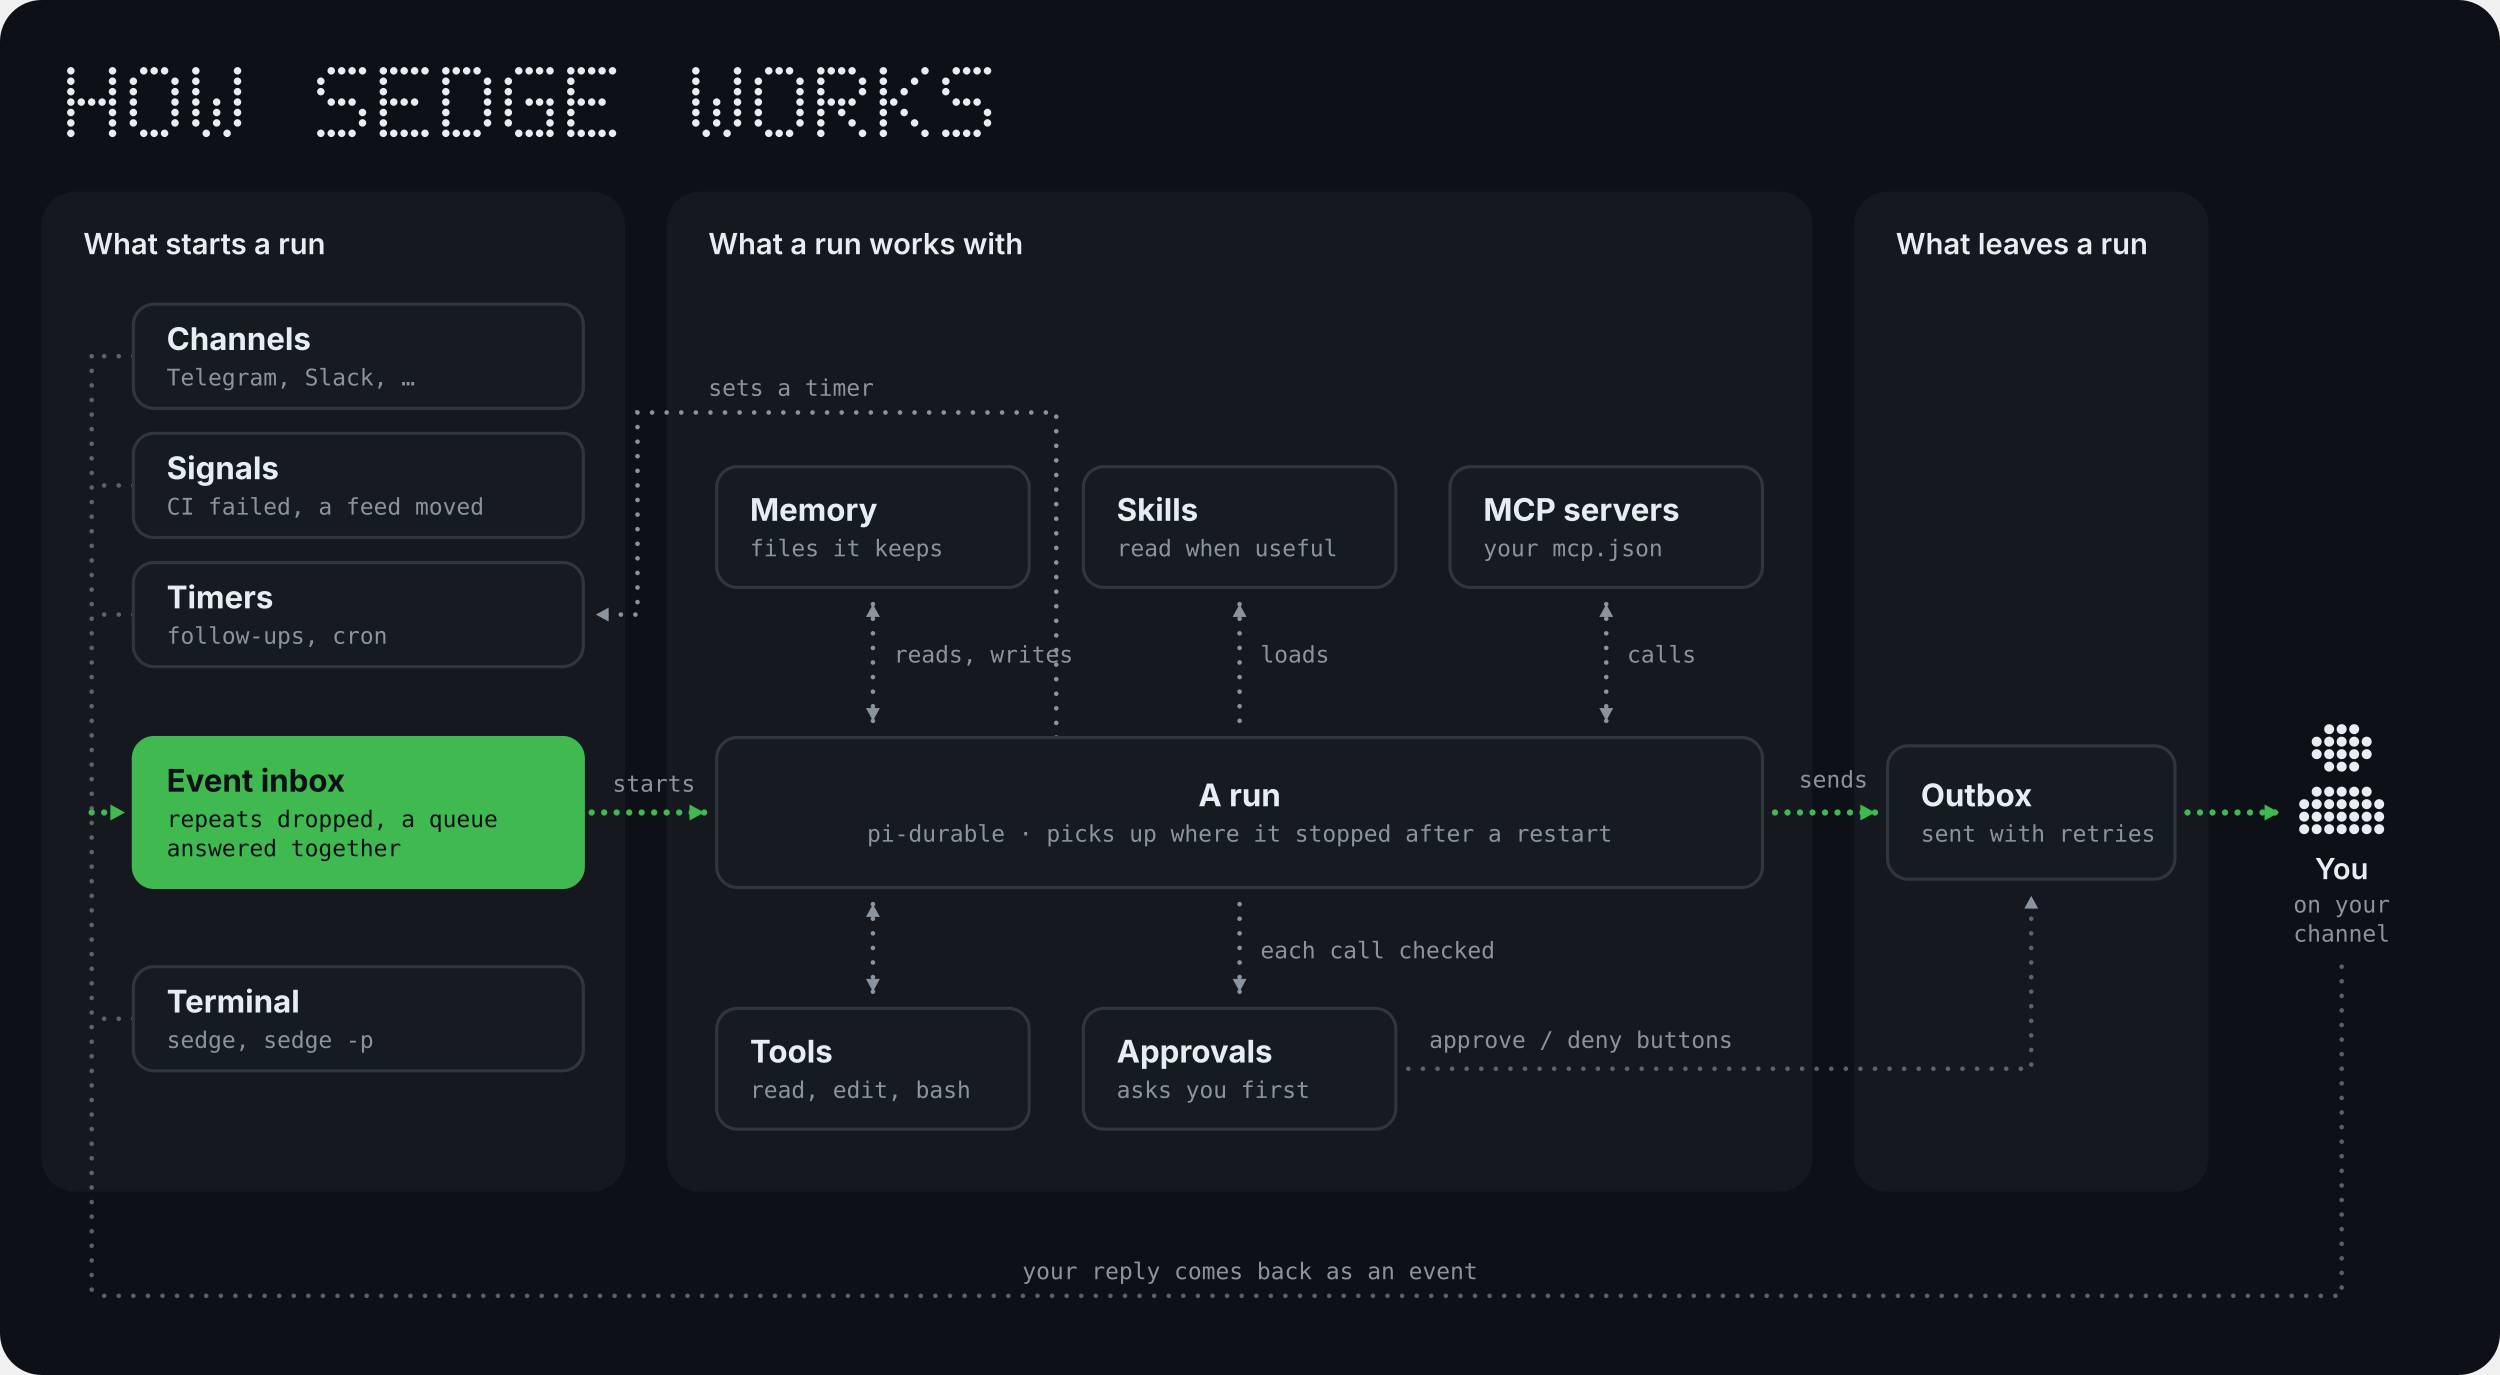
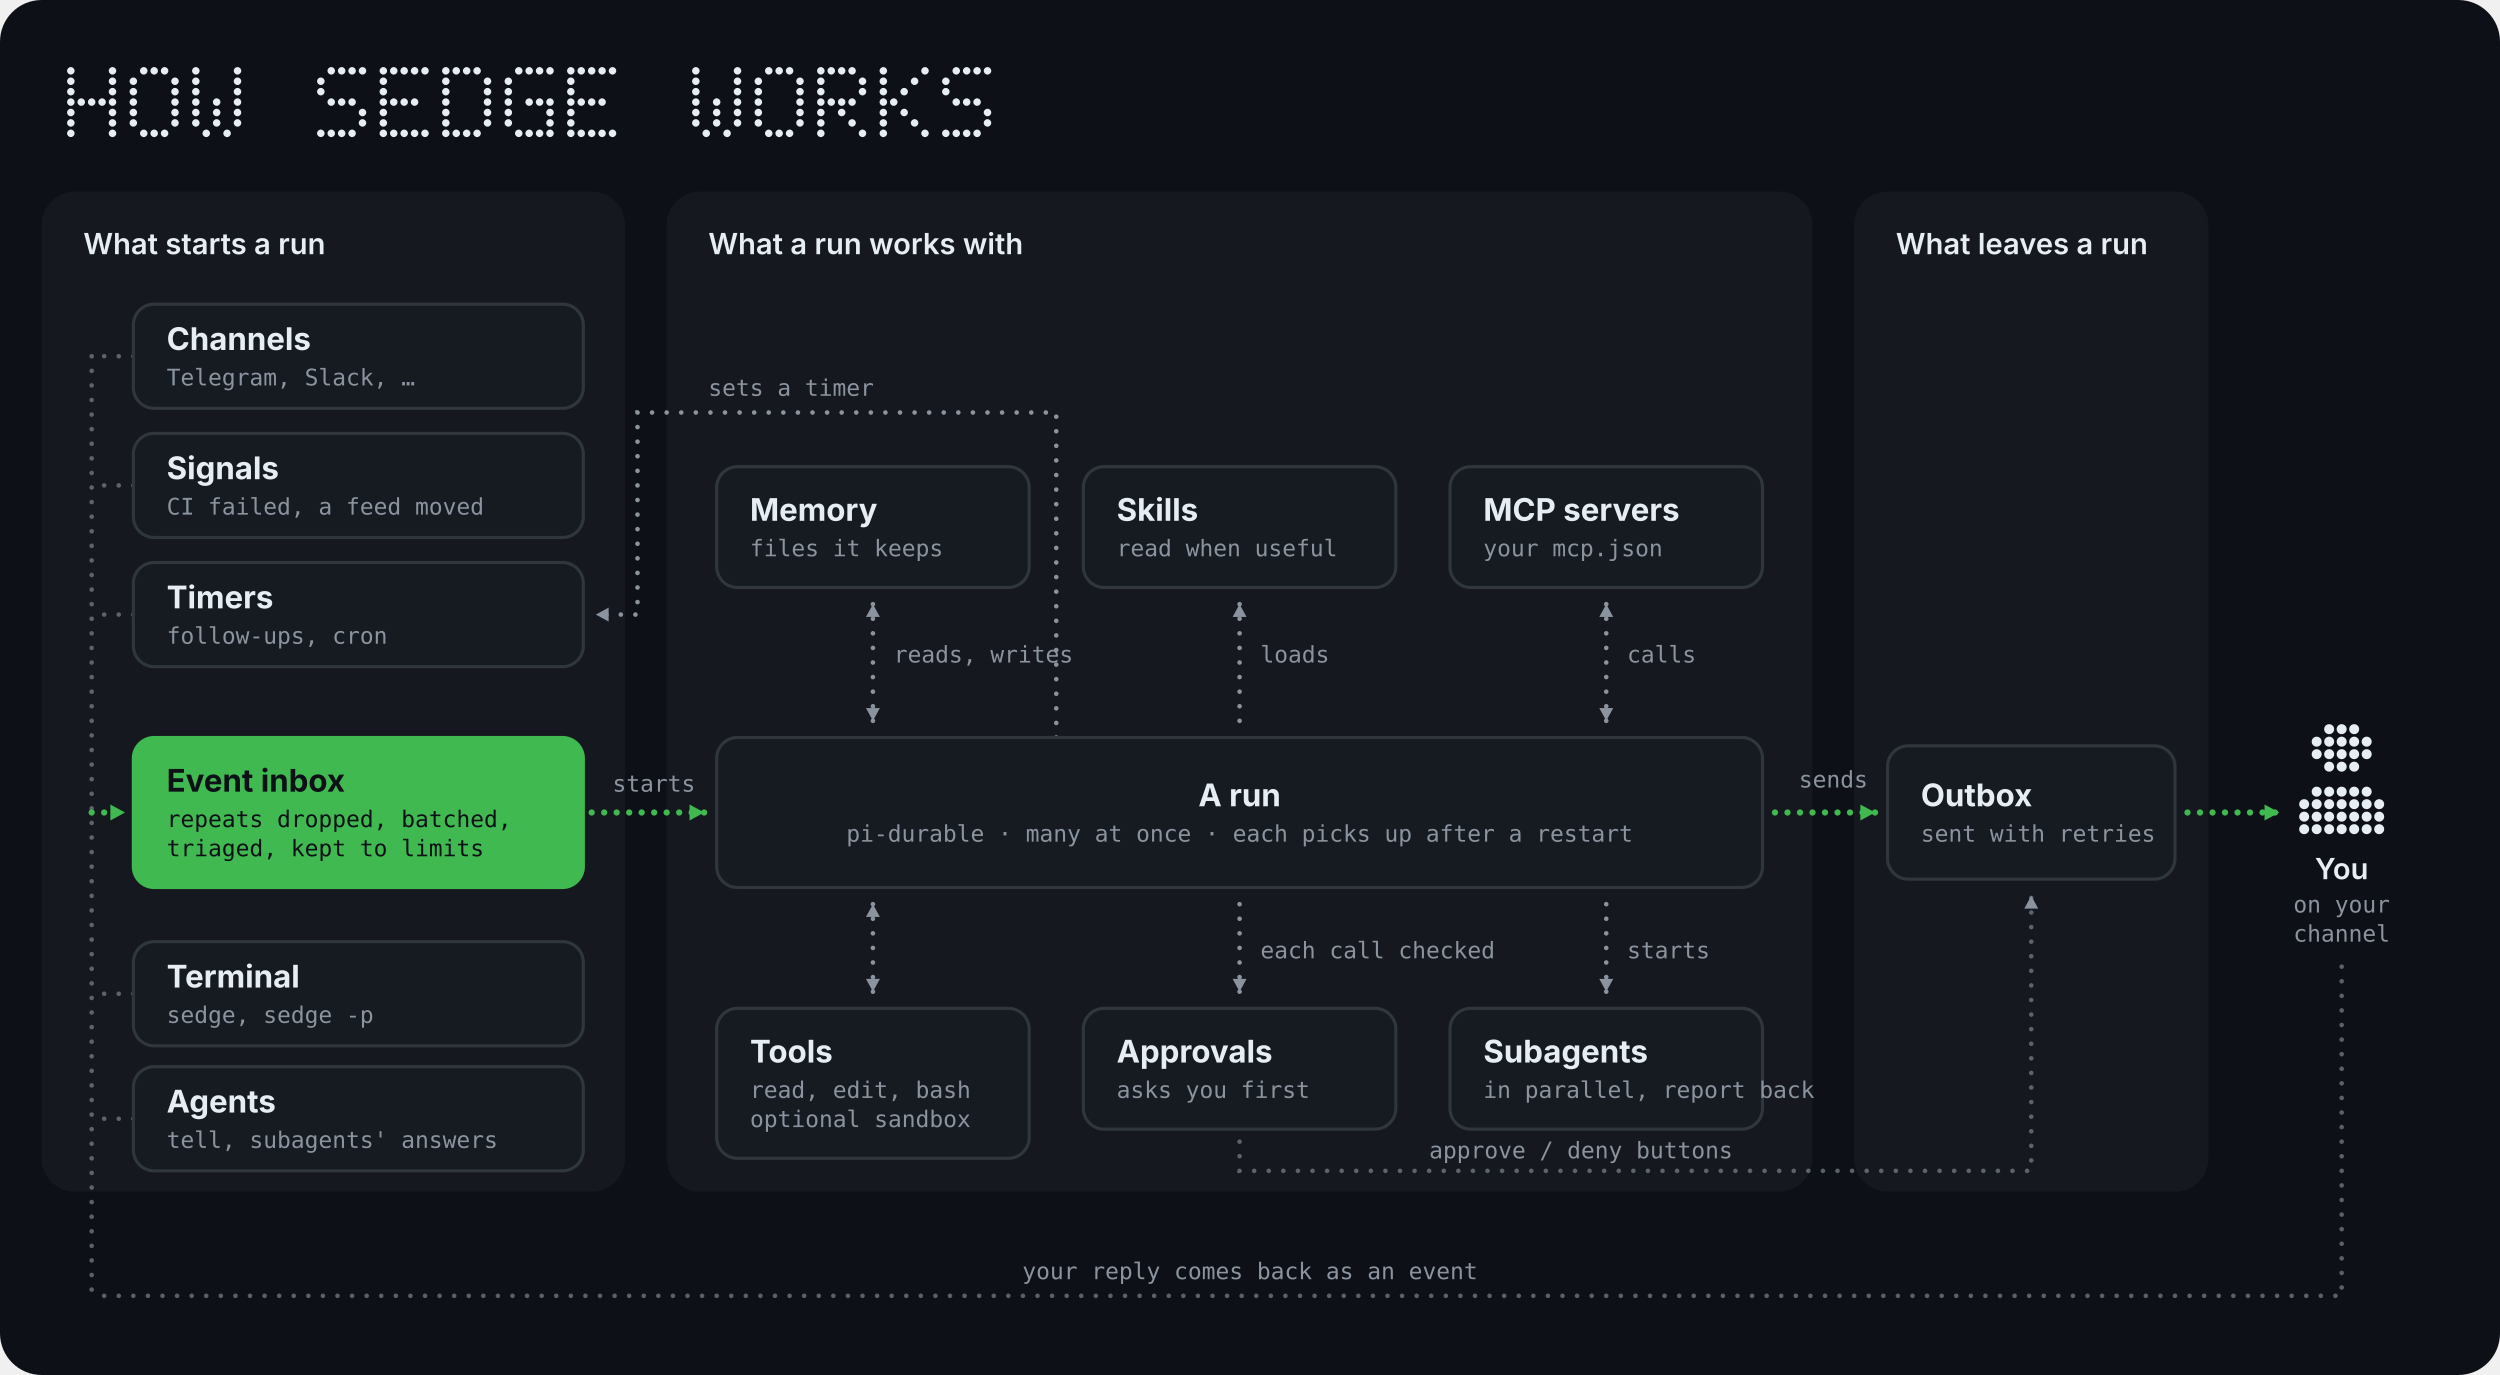
<svg xmlns="http://www.w3.org/2000/svg" viewBox="0 0 1200 660" width="1200" height="660" role="img" aria-labelledby="title desc">
  <style>
    text { font-family: Geist, Inter, -apple-system, BlinkMacSystemFont, "Segoe UI", Helvetica, Arial, sans-serif; }
    .head { font-size: 14px; font-weight: 600; }
    .title { font-size: 15px; font-weight: 700; }
    .sub, .tag { font-family: "Geist Mono", ui-monospace, SFMono-Regular, Menlo, Consolas, monospace; font-size: 11px; }
    .tag { font-size: 9px; font-weight: 700; letter-spacing: 0.5px; }
            @media (prefers-reduced-motion: reduce) {     </style>
  <rect width="1200" height="660" rx="20" fill="#0d1117" />
  <g fill="#e6edf3">
    <circle cx="34" cy="34" r="1.8" />
    <circle cx="54" cy="34" r="1.8" />
    <circle cx="34" cy="39" r="1.8" />
    <circle cx="54" cy="39" r="1.8" />
    <circle cx="34" cy="44" r="1.8" />
    <circle cx="54" cy="44" r="1.8" />
    <circle cx="34" cy="49" r="1.8" />
    <circle cx="39" cy="49" r="1.8" />
    <circle cx="44" cy="49" r="1.8" />
    <circle cx="49" cy="49" r="1.8" />
    <circle cx="54" cy="49" r="1.8" />
    <circle cx="34" cy="54" r="1.8" />
    <circle cx="54" cy="54" r="1.8" />
    <circle cx="34" cy="59" r="1.8" />
    <circle cx="54" cy="59" r="1.8" />
    <circle cx="34" cy="64" r="1.8" />
    <circle cx="54" cy="64" r="1.8" />
    <circle cx="69" cy="34" r="1.8" />
    <circle cx="74" cy="34" r="1.8" />
    <circle cx="79" cy="34" r="1.8" />
    <circle cx="64" cy="39" r="1.8" />
    <circle cx="84" cy="39" r="1.8" />
    <circle cx="64" cy="44" r="1.8" />
    <circle cx="84" cy="44" r="1.8" />
    <circle cx="64" cy="49" r="1.8" />
    <circle cx="84" cy="49" r="1.8" />
    <circle cx="64" cy="54" r="1.8" />
    <circle cx="84" cy="54" r="1.8" />
    <circle cx="64" cy="59" r="1.8" />
    <circle cx="84" cy="59" r="1.8" />
    <circle cx="69" cy="64" r="1.8" />
    <circle cx="74" cy="64" r="1.8" />
    <circle cx="79" cy="64" r="1.8" />
    <circle cx="94" cy="34" r="1.8" />
    <circle cx="114" cy="34" r="1.8" />
    <circle cx="94" cy="39" r="1.8" />
    <circle cx="114" cy="39" r="1.8" />
    <circle cx="94" cy="44" r="1.8" />
    <circle cx="114" cy="44" r="1.8" />
    <circle cx="94" cy="49" r="1.8" />
    <circle cx="104" cy="49" r="1.8" />
    <circle cx="114" cy="49" r="1.8" />
    <circle cx="94" cy="54" r="1.8" />
    <circle cx="104" cy="54" r="1.8" />
    <circle cx="114" cy="54" r="1.8" />
    <circle cx="94" cy="59" r="1.8" />
    <circle cx="104" cy="59" r="1.8" />
    <circle cx="114" cy="59" r="1.8" />
    <circle cx="99" cy="64" r="1.8" />
    <circle cx="109" cy="64" r="1.8" />
    <circle cx="159" cy="34" r="1.8" />
    <circle cx="164" cy="34" r="1.8" />
    <circle cx="169" cy="34" r="1.8" />
    <circle cx="174" cy="34" r="1.8" />
    <circle cx="154" cy="39" r="1.8" />
    <circle cx="154" cy="44" r="1.8" />
    <circle cx="159" cy="49" r="1.8" />
    <circle cx="164" cy="49" r="1.8" />
    <circle cx="169" cy="49" r="1.8" />
    <circle cx="174" cy="54" r="1.8" />
    <circle cx="174" cy="59" r="1.8" />
    <circle cx="154" cy="64" r="1.8" />
    <circle cx="159" cy="64" r="1.8" />
    <circle cx="164" cy="64" r="1.8" />
    <circle cx="169" cy="64" r="1.8" />
    <circle cx="184" cy="34" r="1.8" />
    <circle cx="189" cy="34" r="1.8" />
    <circle cx="194" cy="34" r="1.8" />
    <circle cx="199" cy="34" r="1.8" />
    <circle cx="204" cy="34" r="1.8" />
    <circle cx="184" cy="39" r="1.8" />
    <circle cx="184" cy="44" r="1.8" />
    <circle cx="184" cy="49" r="1.8" />
    <circle cx="189" cy="49" r="1.8" />
    <circle cx="194" cy="49" r="1.8" />
    <circle cx="199" cy="49" r="1.8" />
    <circle cx="184" cy="54" r="1.8" />
    <circle cx="184" cy="59" r="1.8" />
    <circle cx="184" cy="64" r="1.8" />
    <circle cx="189" cy="64" r="1.8" />
    <circle cx="194" cy="64" r="1.8" />
    <circle cx="199" cy="64" r="1.8" />
    <circle cx="204" cy="64" r="1.8" />
    <circle cx="214" cy="34" r="1.8" />
    <circle cx="219" cy="34" r="1.8" />
    <circle cx="224" cy="34" r="1.8" />
    <circle cx="229" cy="34" r="1.8" />
    <circle cx="214" cy="39" r="1.8" />
    <circle cx="234" cy="39" r="1.8" />
    <circle cx="214" cy="44" r="1.8" />
    <circle cx="234" cy="44" r="1.8" />
    <circle cx="214" cy="49" r="1.8" />
    <circle cx="234" cy="49" r="1.8" />
    <circle cx="214" cy="54" r="1.8" />
    <circle cx="234" cy="54" r="1.8" />
    <circle cx="214" cy="59" r="1.8" />
    <circle cx="234" cy="59" r="1.8" />
    <circle cx="214" cy="64" r="1.8" />
    <circle cx="219" cy="64" r="1.8" />
    <circle cx="224" cy="64" r="1.8" />
    <circle cx="229" cy="64" r="1.8" />
    <circle cx="249" cy="34" r="1.8" />
    <circle cx="254" cy="34" r="1.8" />
    <circle cx="259" cy="34" r="1.8" />
    <circle cx="264" cy="34" r="1.8" />
    <circle cx="244" cy="39" r="1.8" />
    <circle cx="244" cy="44" r="1.8" />
    <circle cx="244" cy="49" r="1.8" />
    <circle cx="254" cy="49" r="1.8" />
    <circle cx="259" cy="49" r="1.8" />
    <circle cx="264" cy="49" r="1.8" />
    <circle cx="244" cy="54" r="1.8" />
    <circle cx="264" cy="54" r="1.8" />
    <circle cx="244" cy="59" r="1.8" />
    <circle cx="264" cy="59" r="1.8" />
    <circle cx="249" cy="64" r="1.8" />
    <circle cx="254" cy="64" r="1.8" />
    <circle cx="259" cy="64" r="1.8" />
    <circle cx="264" cy="64" r="1.8" />
    <circle cx="274" cy="34" r="1.8" />
    <circle cx="279" cy="34" r="1.8" />
    <circle cx="284" cy="34" r="1.8" />
    <circle cx="289" cy="34" r="1.8" />
    <circle cx="294" cy="34" r="1.8" />
    <circle cx="274" cy="39" r="1.8" />
    <circle cx="274" cy="44" r="1.8" />
    <circle cx="274" cy="49" r="1.8" />
    <circle cx="279" cy="49" r="1.8" />
    <circle cx="284" cy="49" r="1.8" />
    <circle cx="289" cy="49" r="1.8" />
    <circle cx="274" cy="54" r="1.8" />
    <circle cx="274" cy="59" r="1.8" />
    <circle cx="274" cy="64" r="1.8" />
    <circle cx="279" cy="64" r="1.8" />
    <circle cx="284" cy="64" r="1.8" />
    <circle cx="289" cy="64" r="1.8" />
    <circle cx="294" cy="64" r="1.8" />
    <circle cx="334" cy="34" r="1.8" />
    <circle cx="354" cy="34" r="1.8" />
    <circle cx="334" cy="39" r="1.8" />
    <circle cx="354" cy="39" r="1.8" />
    <circle cx="334" cy="44" r="1.8" />
    <circle cx="354" cy="44" r="1.8" />
    <circle cx="334" cy="49" r="1.8" />
    <circle cx="344" cy="49" r="1.8" />
    <circle cx="354" cy="49" r="1.8" />
    <circle cx="334" cy="54" r="1.8" />
    <circle cx="344" cy="54" r="1.8" />
    <circle cx="354" cy="54" r="1.8" />
    <circle cx="334" cy="59" r="1.8" />
    <circle cx="344" cy="59" r="1.8" />
    <circle cx="354" cy="59" r="1.8" />
    <circle cx="339" cy="64" r="1.8" />
    <circle cx="349" cy="64" r="1.8" />
    <circle cx="369" cy="34" r="1.8" />
    <circle cx="374" cy="34" r="1.8" />
    <circle cx="379" cy="34" r="1.8" />
    <circle cx="364" cy="39" r="1.8" />
    <circle cx="384" cy="39" r="1.8" />
    <circle cx="364" cy="44" r="1.8" />
    <circle cx="384" cy="44" r="1.8" />
    <circle cx="364" cy="49" r="1.8" />
    <circle cx="384" cy="49" r="1.8" />
    <circle cx="364" cy="54" r="1.8" />
    <circle cx="384" cy="54" r="1.8" />
    <circle cx="364" cy="59" r="1.8" />
    <circle cx="384" cy="59" r="1.8" />
    <circle cx="369" cy="64" r="1.8" />
    <circle cx="374" cy="64" r="1.8" />
    <circle cx="379" cy="64" r="1.8" />
    <circle cx="394" cy="34" r="1.8" />
    <circle cx="399" cy="34" r="1.8" />
    <circle cx="404" cy="34" r="1.8" />
    <circle cx="409" cy="34" r="1.8" />
    <circle cx="394" cy="39" r="1.8" />
    <circle cx="414" cy="39" r="1.8" />
    <circle cx="394" cy="44" r="1.8" />
    <circle cx="414" cy="44" r="1.8" />
    <circle cx="394" cy="49" r="1.8" />
    <circle cx="399" cy="49" r="1.8" />
    <circle cx="404" cy="49" r="1.8" />
    <circle cx="409" cy="49" r="1.8" />
    <circle cx="394" cy="54" r="1.8" />
    <circle cx="404" cy="54" r="1.8" />
    <circle cx="394" cy="59" r="1.8" />
    <circle cx="409" cy="59" r="1.8" />
    <circle cx="394" cy="64" r="1.8" />
    <circle cx="414" cy="64" r="1.8" />
    <circle cx="424" cy="34" r="1.8" />
    <circle cx="444" cy="34" r="1.8" />
    <circle cx="424" cy="39" r="1.8" />
    <circle cx="439" cy="39" r="1.8" />
    <circle cx="424" cy="44" r="1.8" />
    <circle cx="434" cy="44" r="1.8" />
    <circle cx="424" cy="49" r="1.8" />
    <circle cx="429" cy="49" r="1.8" />
    <circle cx="424" cy="54" r="1.8" />
    <circle cx="434" cy="54" r="1.8" />
    <circle cx="424" cy="59" r="1.8" />
    <circle cx="439" cy="59" r="1.8" />
    <circle cx="424" cy="64" r="1.8" />
    <circle cx="444" cy="64" r="1.8" />
    <circle cx="459" cy="34" r="1.8" />
    <circle cx="464" cy="34" r="1.8" />
    <circle cx="469" cy="34" r="1.8" />
    <circle cx="474" cy="34" r="1.8" />
    <circle cx="454" cy="39" r="1.8" />
    <circle cx="454" cy="44" r="1.8" />
    <circle cx="459" cy="49" r="1.8" />
    <circle cx="464" cy="49" r="1.8" />
    <circle cx="469" cy="49" r="1.8" />
    <circle cx="474" cy="54" r="1.8" />
    <circle cx="474" cy="59" r="1.8" />
    <circle cx="454" cy="64" r="1.8" />
    <circle cx="459" cy="64" r="1.8" />
    <circle cx="464" cy="64" r="1.8" />
    <circle cx="469" cy="64" r="1.8" />
  </g>
  <rect x="20" y="92" width="280" height="480" rx="16" fill="#ffffff" fill-opacity="0.035" />
  <text class="head" x="40" y="122" fill="#e6edf3">What starts a run</text>
  <rect x="320" y="92" width="550" height="480" rx="16" fill="#ffffff" fill-opacity="0.035" />
  <text class="head" x="340" y="122" fill="#e6edf3">What a run works with</text>
  <rect x="890" y="92" width="170" height="480" rx="16" fill="#ffffff" fill-opacity="0.035" />
  <text class="head" x="910" y="122" fill="#e6edf3">What leaves a run</text>
  <path d="M44 171L44 622" fill="none" stroke="#8b949e" stroke-width="2.2" stroke-linecap="round" stroke-dasharray="0 7" stroke-opacity="0.6" />
  <path d="M64 171L44 171" fill="none" stroke="#8b949e" stroke-width="2.2" stroke-linecap="round" stroke-dasharray="0 7" stroke-opacity="0.6" />
  <path d="M64 233L44 233" fill="none" stroke="#8b949e" stroke-width="2.2" stroke-linecap="round" stroke-dasharray="0 7" stroke-opacity="0.6" />
  <path d="M64 295L44 295" fill="none" stroke="#8b949e" stroke-width="2.2" stroke-linecap="round" stroke-dasharray="0 7" stroke-opacity="0.6" />
-   <path d="M64 489L44 489" fill="none" stroke="#8b949e" stroke-width="2.2" stroke-linecap="round" stroke-dasharray="0 7" stroke-opacity="0.6" />
+   <path d="M64 477L44 477" fill="none" stroke="#8b949e" stroke-width="2.2" stroke-linecap="round" stroke-dasharray="0 7" stroke-opacity="0.6" />
+   <path d="M64 537L44 537" fill="none" stroke="#8b949e" stroke-width="2.2" stroke-linecap="round" stroke-dasharray="0 7" stroke-opacity="0.6" />
  <path d="M44 390L60 390" fill="none" stroke="#3fb950" stroke-width="3" stroke-linecap="round" stroke-dasharray="0 6" />
  <path d="M60,390L52.979,386.165L52.979,393.835Z" fill="#3fb950" />
  <path d="M284 390L338 390" fill="none" stroke="#3fb950" stroke-width="3" stroke-linecap="round" stroke-dasharray="0 6" />
  <path d="M338,390L330.979,386.165L330.979,393.835Z" fill="#3fb950" />
  <text class="sub" x="294" y="380" text-anchor="start" fill="#8b949e">starts</text>
  <path d="M419 290L419 346" fill="none" stroke="#8b949e" stroke-width="2.2" stroke-linecap="round" stroke-dasharray="0 7" />
  <path d="M419,346L422.356,339.857L415.644,339.857Z" fill="#8b949e" />
  <path d="M419,290L415.644,296.143L422.356,296.143Z" fill="#8b949e" />
  <text class="sub" x="429" y="318" text-anchor="start" fill="#8b949e">reads, writes</text>
  <path d="M595 290L595 346" fill="none" stroke="#8b949e" stroke-width="2.2" stroke-linecap="round" stroke-dasharray="0 7" />
  <path d="M595,290L591.644,296.143L598.356,296.143Z" fill="#8b949e" />
  <text class="sub" x="605" y="318" text-anchor="start" fill="#8b949e">loads</text>
  <path d="M771 290L771 346" fill="none" stroke="#8b949e" stroke-width="2.2" stroke-linecap="round" stroke-dasharray="0 7" />
  <path d="M771,346L774.356,339.857L767.644,339.857Z" fill="#8b949e" />
  <path d="M771,290L767.644,296.143L774.356,296.143Z" fill="#8b949e" />
  <text class="sub" x="781" y="318" text-anchor="start" fill="#8b949e">calls</text>
  <path d="M419 434L419 476" fill="none" stroke="#8b949e" stroke-width="2.2" stroke-linecap="round" stroke-dasharray="0 7" />
  <path d="M419,476L422.356,469.857L415.644,469.857Z" fill="#8b949e" />
  <path d="M419,434L415.644,440.143L422.356,440.143Z" fill="#8b949e" />
  <path d="M595 434L595 476" fill="none" stroke="#8b949e" stroke-width="2.2" stroke-linecap="round" stroke-dasharray="0 7" />
  <path d="M595,476L598.356,469.857L591.644,469.857Z" fill="#8b949e" />
  <text class="sub" x="605" y="460" text-anchor="start" fill="#8b949e">each call checked</text>
+   <path d="M771 434L771 476" fill="none" stroke="#8b949e" stroke-width="2.2" stroke-linecap="round" stroke-dasharray="0 7" />
+   <path d="M771,476L774.356,469.857L767.644,469.857Z" fill="#8b949e" />
+   <text class="sub" x="781" y="460" text-anchor="start" fill="#8b949e">starts</text>
  <path d="M507 354L507 198L306 198L306 295L286 295" fill="none" stroke="#8b949e" stroke-width="2.2" stroke-linecap="round" stroke-dasharray="0 7" />
  <path d="M286,295L292.143,298.356L292.143,291.644Z" fill="#8b949e" />
  <text class="sub" x="340" y="190" text-anchor="start" fill="#8b949e">sets a timer</text>
  <path d="M852 390L900 390" fill="none" stroke="#3fb950" stroke-width="3" stroke-linecap="round" stroke-dasharray="0 6" />
  <path d="M900,390L892.979,386.165L892.979,393.835Z" fill="#3fb950" />
  <text class="sub" x="880" y="378" text-anchor="middle" fill="#8b949e">sends</text>
-   <path d="M676 513L975 513L975 430" fill="none" stroke="#8b949e" stroke-width="2.2" stroke-linecap="round" stroke-dasharray="0 7" stroke-opacity="0.6" />
+   <path d="M595 548L595 562L975 562L975 430" fill="none" stroke="#8b949e" stroke-width="2.2" stroke-linecap="round" stroke-dasharray="0 7" stroke-opacity="0.6" />
  <path d="M975,430L971.644,436.143L978.356,436.143Z" fill="#8b949e" />
-   <text class="sub" x="686" y="503" text-anchor="start" fill="#8b949e">approve / deny buttons</text>
+   <text class="sub" x="686" y="556" text-anchor="start" fill="#8b949e">approve / deny buttons</text>
  <path d="M1050 390L1094 390" fill="none" stroke="#3fb950" stroke-width="3" stroke-linecap="round" stroke-dasharray="0 6" />
  <path d="M1094,390L1086.979,386.165L1086.979,393.835Z" fill="#3fb950" />
  <g fill="#e6edf3">
    <circle cx="1118" cy="350" r="2.4" />
    <circle cx="1124" cy="350" r="2.4" />
    <circle cx="1130" cy="350" r="2.4" />
    <circle cx="1112" cy="356" r="2.4" />
    <circle cx="1118" cy="356" r="2.4" />
    <circle cx="1124" cy="356" r="2.4" />
    <circle cx="1130" cy="356" r="2.4" />
    <circle cx="1136" cy="356" r="2.4" />
    <circle cx="1112" cy="362" r="2.4" />
    <circle cx="1118" cy="362" r="2.4" />
    <circle cx="1124" cy="362" r="2.4" />
    <circle cx="1130" cy="362" r="2.4" />
    <circle cx="1136" cy="362" r="2.4" />
    <circle cx="1118" cy="368" r="2.4" />
    <circle cx="1124" cy="368" r="2.4" />
    <circle cx="1130" cy="368" r="2.4" />
    <circle cx="1112" cy="380" r="2.4" />
    <circle cx="1118" cy="380" r="2.4" />
    <circle cx="1124" cy="380" r="2.4" />
    <circle cx="1130" cy="380" r="2.4" />
    <circle cx="1136" cy="380" r="2.4" />
    <circle cx="1106" cy="386" r="2.4" />
    <circle cx="1112" cy="386" r="2.4" />
    <circle cx="1118" cy="386" r="2.4" />
    <circle cx="1124" cy="386" r="2.4" />
    <circle cx="1130" cy="386" r="2.4" />
    <circle cx="1136" cy="386" r="2.4" />
    <circle cx="1142" cy="386" r="2.4" />
    <circle cx="1106" cy="392" r="2.4" />
    <circle cx="1112" cy="392" r="2.4" />
    <circle cx="1118" cy="392" r="2.4" />
    <circle cx="1124" cy="392" r="2.4" />
    <circle cx="1130" cy="392" r="2.4" />
    <circle cx="1136" cy="392" r="2.4" />
    <circle cx="1142" cy="392" r="2.4" />
    <circle cx="1106" cy="398" r="2.4" />
    <circle cx="1112" cy="398" r="2.4" />
    <circle cx="1118" cy="398" r="2.4" />
    <circle cx="1124" cy="398" r="2.4" />
    <circle cx="1130" cy="398" r="2.4" />
    <circle cx="1136" cy="398" r="2.4" />
    <circle cx="1142" cy="398" r="2.4" />
  </g>
  <text class="head" x="1124" y="422" text-anchor="middle" fill="#e6edf3">You</text>
  <text class="sub" x="1124" y="438" text-anchor="middle" fill="#8b949e">on your</text>
  <text class="sub" x="1124" y="452" text-anchor="middle" fill="#8b949e">channel</text>
  <path d="M1124 464L1124 622L44 622" fill="none" stroke="#8b949e" stroke-width="2.2" stroke-linecap="round" stroke-dasharray="0 7" stroke-opacity="0.6" />
  <text class="sub" x="600" y="614" text-anchor="middle" fill="#8b949e">your reply comes back as an event</text>
  <rect x="64" y="146" width="216" height="50" rx="10" fill="#161b22" stroke="#30363d" stroke-width="1.5" />
  <text class="title" x="80" y="168" fill="#e6edf3">Channels</text>
  <text class="sub" x="80" y="185" fill="#8b949e">Telegram, Slack, …</text>
  <rect x="64" y="208" width="216" height="50" rx="10" fill="#161b22" stroke="#30363d" stroke-width="1.5" />
  <text class="title" x="80" y="230" fill="#e6edf3">Signals</text>
  <text class="sub" x="80" y="247" fill="#8b949e">CI failed, a feed moved</text>
  <rect x="64" y="270" width="216" height="50" rx="10" fill="#161b22" stroke="#30363d" stroke-width="1.5" />
  <text class="title" x="80" y="292" fill="#e6edf3">Timers</text>
  <text class="sub" x="80" y="309" fill="#8b949e">follow-ups, cron</text>
-   <rect x="64" y="464" width="216" height="50" rx="10" fill="#161b22" stroke="#30363d" stroke-width="1.5" />
-   <text class="title" x="80" y="486" fill="#e6edf3">Terminal</text>
-   <text class="sub" x="80" y="503" fill="#8b949e">sedge, sedge -p</text>
+   <rect x="64" y="452" width="216" height="50" rx="10" fill="#161b22" stroke="#30363d" stroke-width="1.5" />
+   <text class="title" x="80" y="474" fill="#e6edf3">Terminal</text>
+   <text class="sub" x="80" y="491" fill="#8b949e">sedge, sedge -p</text>
+   <rect x="64" y="512" width="216" height="50" rx="10" fill="#161b22" stroke="#30363d" stroke-width="1.5" />
+   <text class="title" x="80" y="534" fill="#e6edf3">Agents</text>
+   <text class="sub" x="80" y="551" fill="#8b949e">tell, subagents' answers</text>
  <rect x="64" y="354" width="216" height="72" rx="10" fill="#3fb950" stroke="#3fb950" stroke-width="1.5" />
  <text class="title" x="80" y="380" fill="#0d1117">Event inbox</text>
-   <text class="sub" x="80" y="397" fill="#0d1117">repeats dropped, a queue</text>
-   <text class="sub" x="80" y="411" fill="#0d1117">answered together</text>
+   <text class="sub" x="80" y="397" fill="#0d1117">repeats dropped, batched,</text>
+   <text class="sub" x="80" y="411" fill="#0d1117">triaged, kept to limits</text>
  <rect x="344" y="354" width="502" height="72" rx="10" fill="#161b22" stroke="#30363d" stroke-width="1.5" />
  <text class="title" x="595" y="387" text-anchor="middle" fill="#e6edf3">A run</text>
-   <text class="sub" x="595" y="404" text-anchor="middle" fill="#8b949e">pi-durable · picks up where it stopped after a restart</text>
+   <text class="sub" x="595" y="404" text-anchor="middle" fill="#8b949e">pi-durable · many at once · each picks up after a restart</text>
  <rect x="344" y="224" width="150" height="58" rx="10" fill="#161b22" stroke="#30363d" stroke-width="1.5" />
  <text class="title" x="360" y="250" fill="#e6edf3">Memory</text>
  <text class="sub" x="360" y="267" fill="#8b949e">files it keeps</text>
  <rect x="520" y="224" width="150" height="58" rx="10" fill="#161b22" stroke="#30363d" stroke-width="1.5" />
  <text class="title" x="536" y="250" fill="#e6edf3">Skills</text>
  <text class="sub" x="536" y="267" fill="#8b949e">read when useful</text>
  <rect x="696" y="224" width="150" height="58" rx="10" fill="#161b22" stroke="#30363d" stroke-width="1.5" />
  <text class="title" x="712" y="250" fill="#e6edf3">MCP servers</text>
  <text class="sub" x="712" y="267" fill="#8b949e">your mcp.json</text>
-   <rect x="344" y="484" width="150" height="58" rx="10" fill="#161b22" stroke="#30363d" stroke-width="1.5" />
+   <rect x="344" y="484" width="150" height="72" rx="10" fill="#161b22" stroke="#30363d" stroke-width="1.5" />
  <text class="title" x="360" y="510" fill="#e6edf3">Tools</text>
  <text class="sub" x="360" y="527" fill="#8b949e">read, edit, bash</text>
+   <text class="sub" x="360" y="541" fill="#8b949e">optional sandbox</text>
  <rect x="520" y="484" width="150" height="58" rx="10" fill="#161b22" stroke="#30363d" stroke-width="1.5" />
  <text class="title" x="536" y="510" fill="#e6edf3">Approvals</text>
  <text class="sub" x="536" y="527" fill="#8b949e">asks you first</text>
+   <rect x="696" y="484" width="150" height="58" rx="10" fill="#161b22" stroke="#30363d" stroke-width="1.5" />
+   <text class="title" x="712" y="510" fill="#e6edf3">Subagents</text>
+   <text class="sub" x="712" y="527" fill="#8b949e">in parallel, report back</text>
  <rect x="906" y="358" width="138" height="64" rx="10" fill="#161b22" stroke="#30363d" stroke-width="1.5" />
  <text class="title" x="922" y="387" fill="#e6edf3">Outbox</text>
  <text class="sub" x="922" y="404" fill="#8b949e">sent with retries</text>
</svg>
